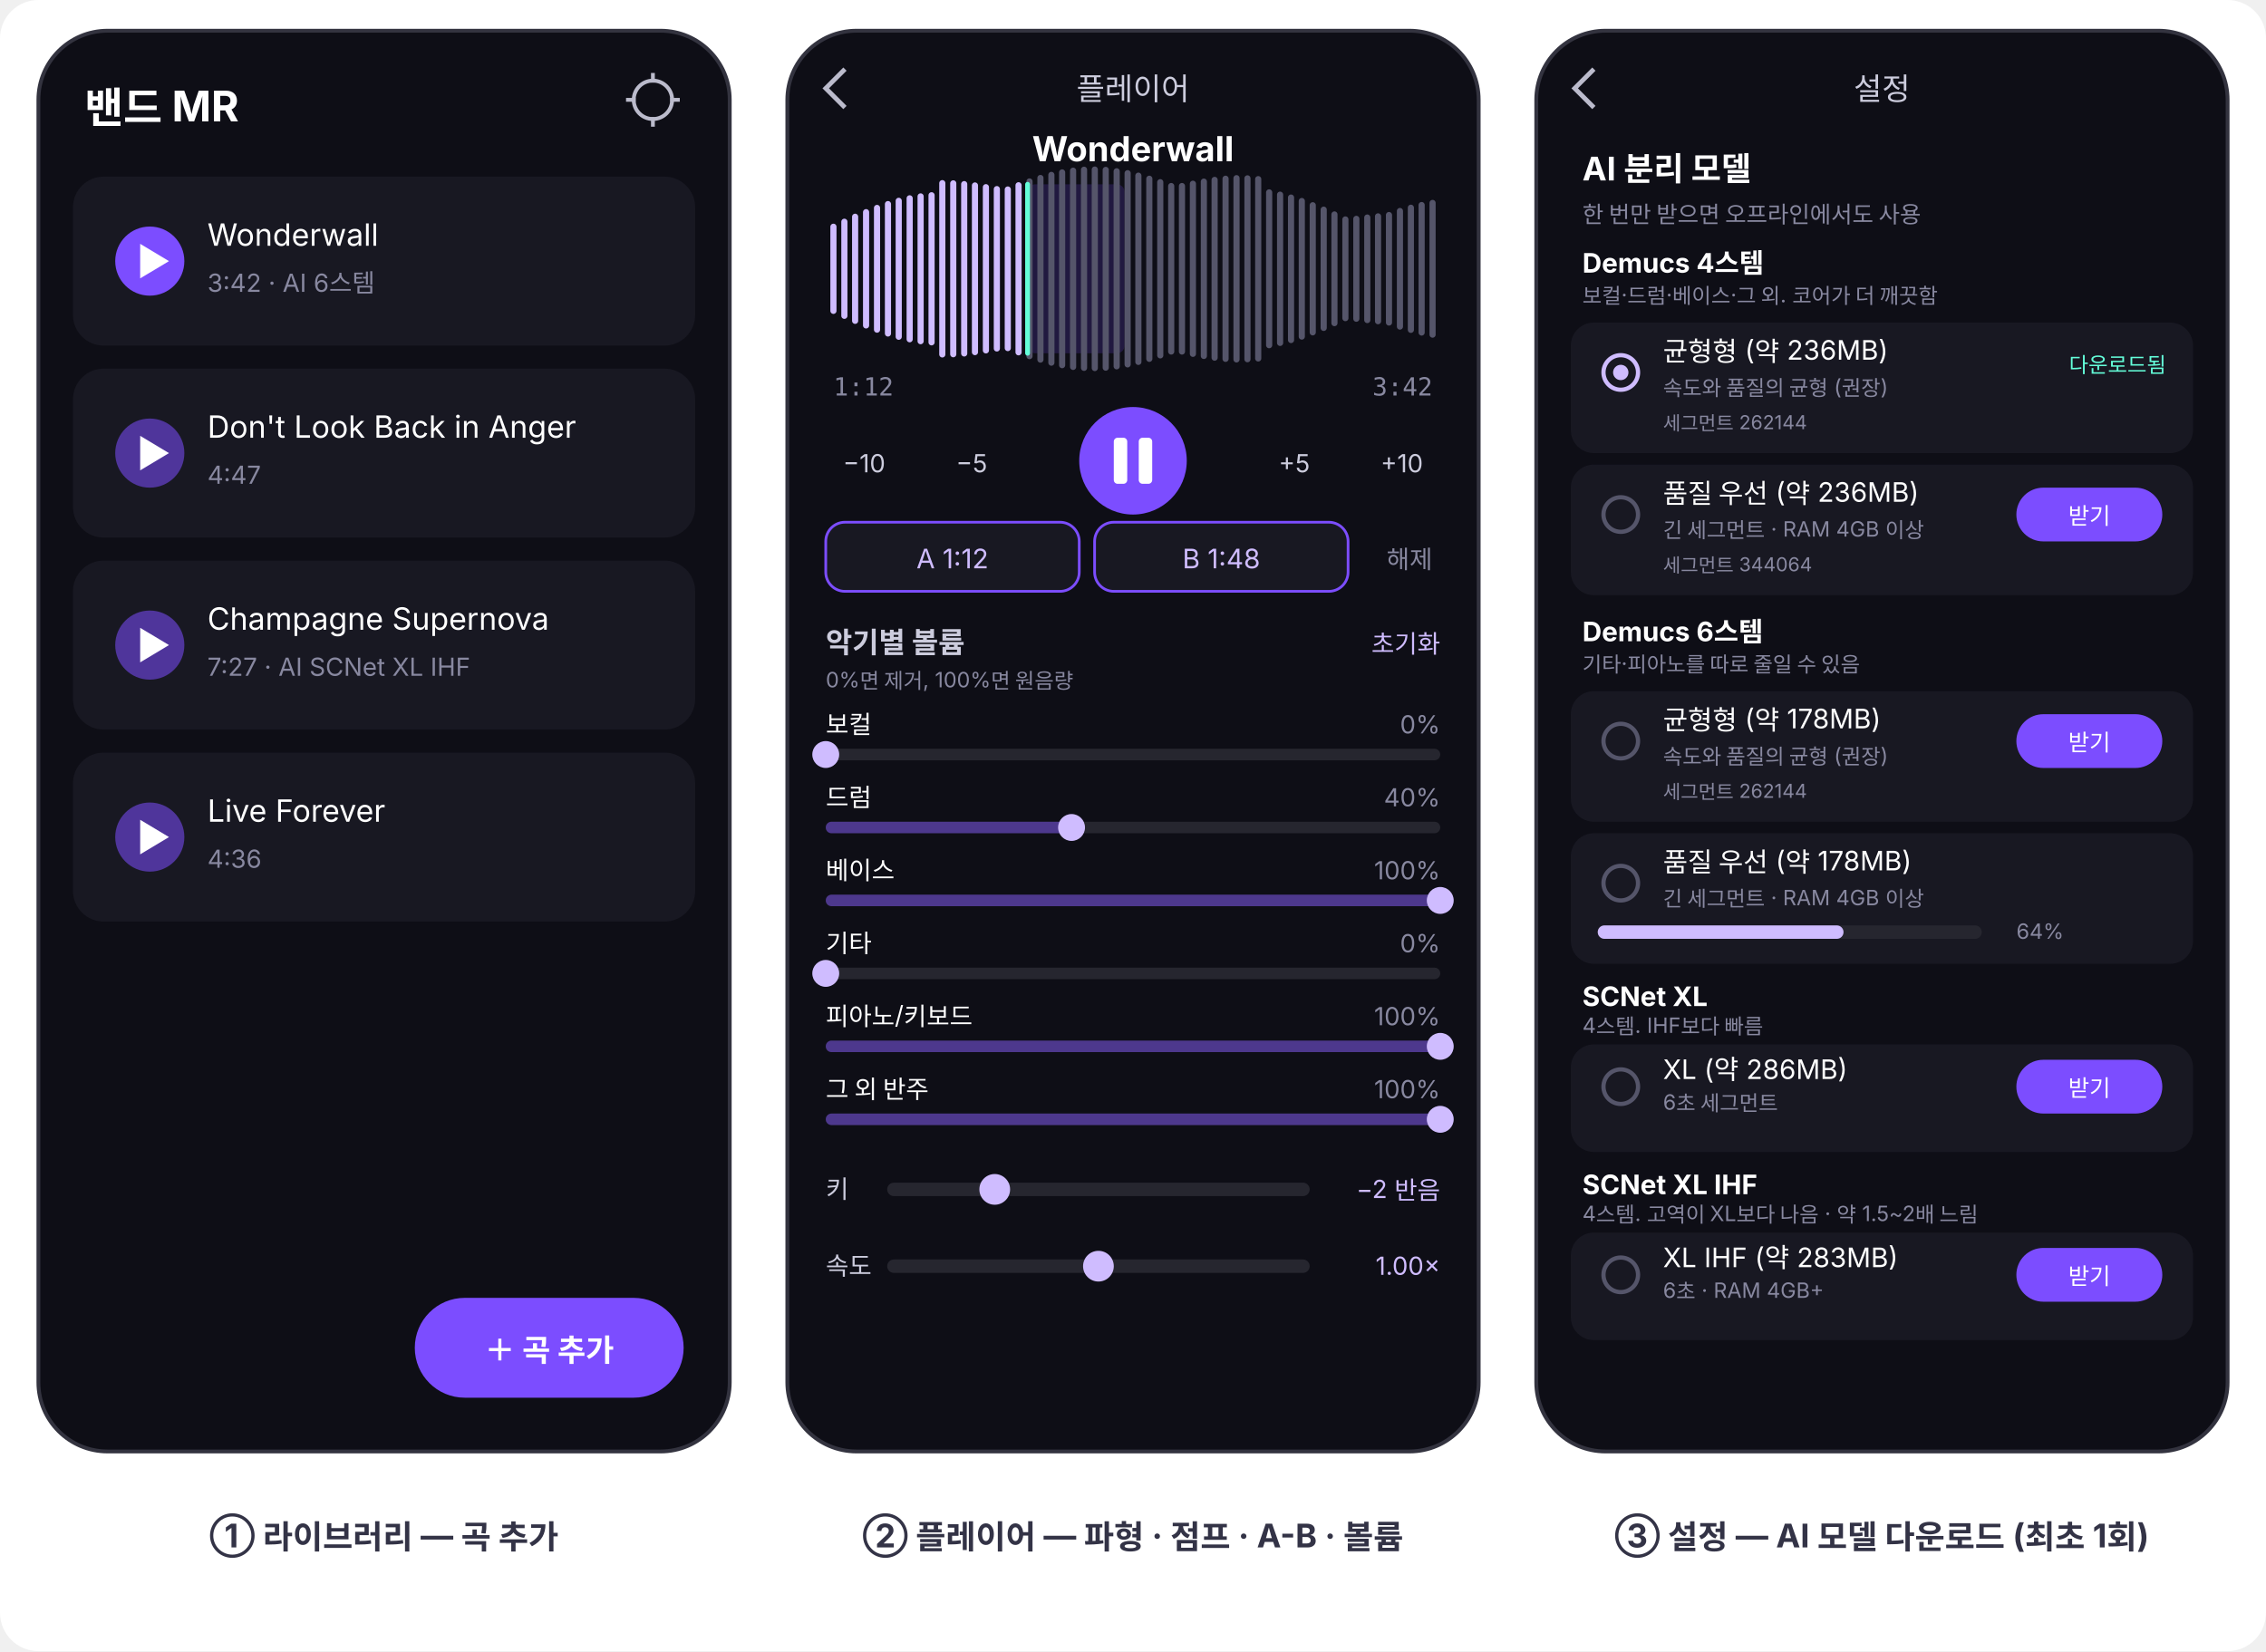
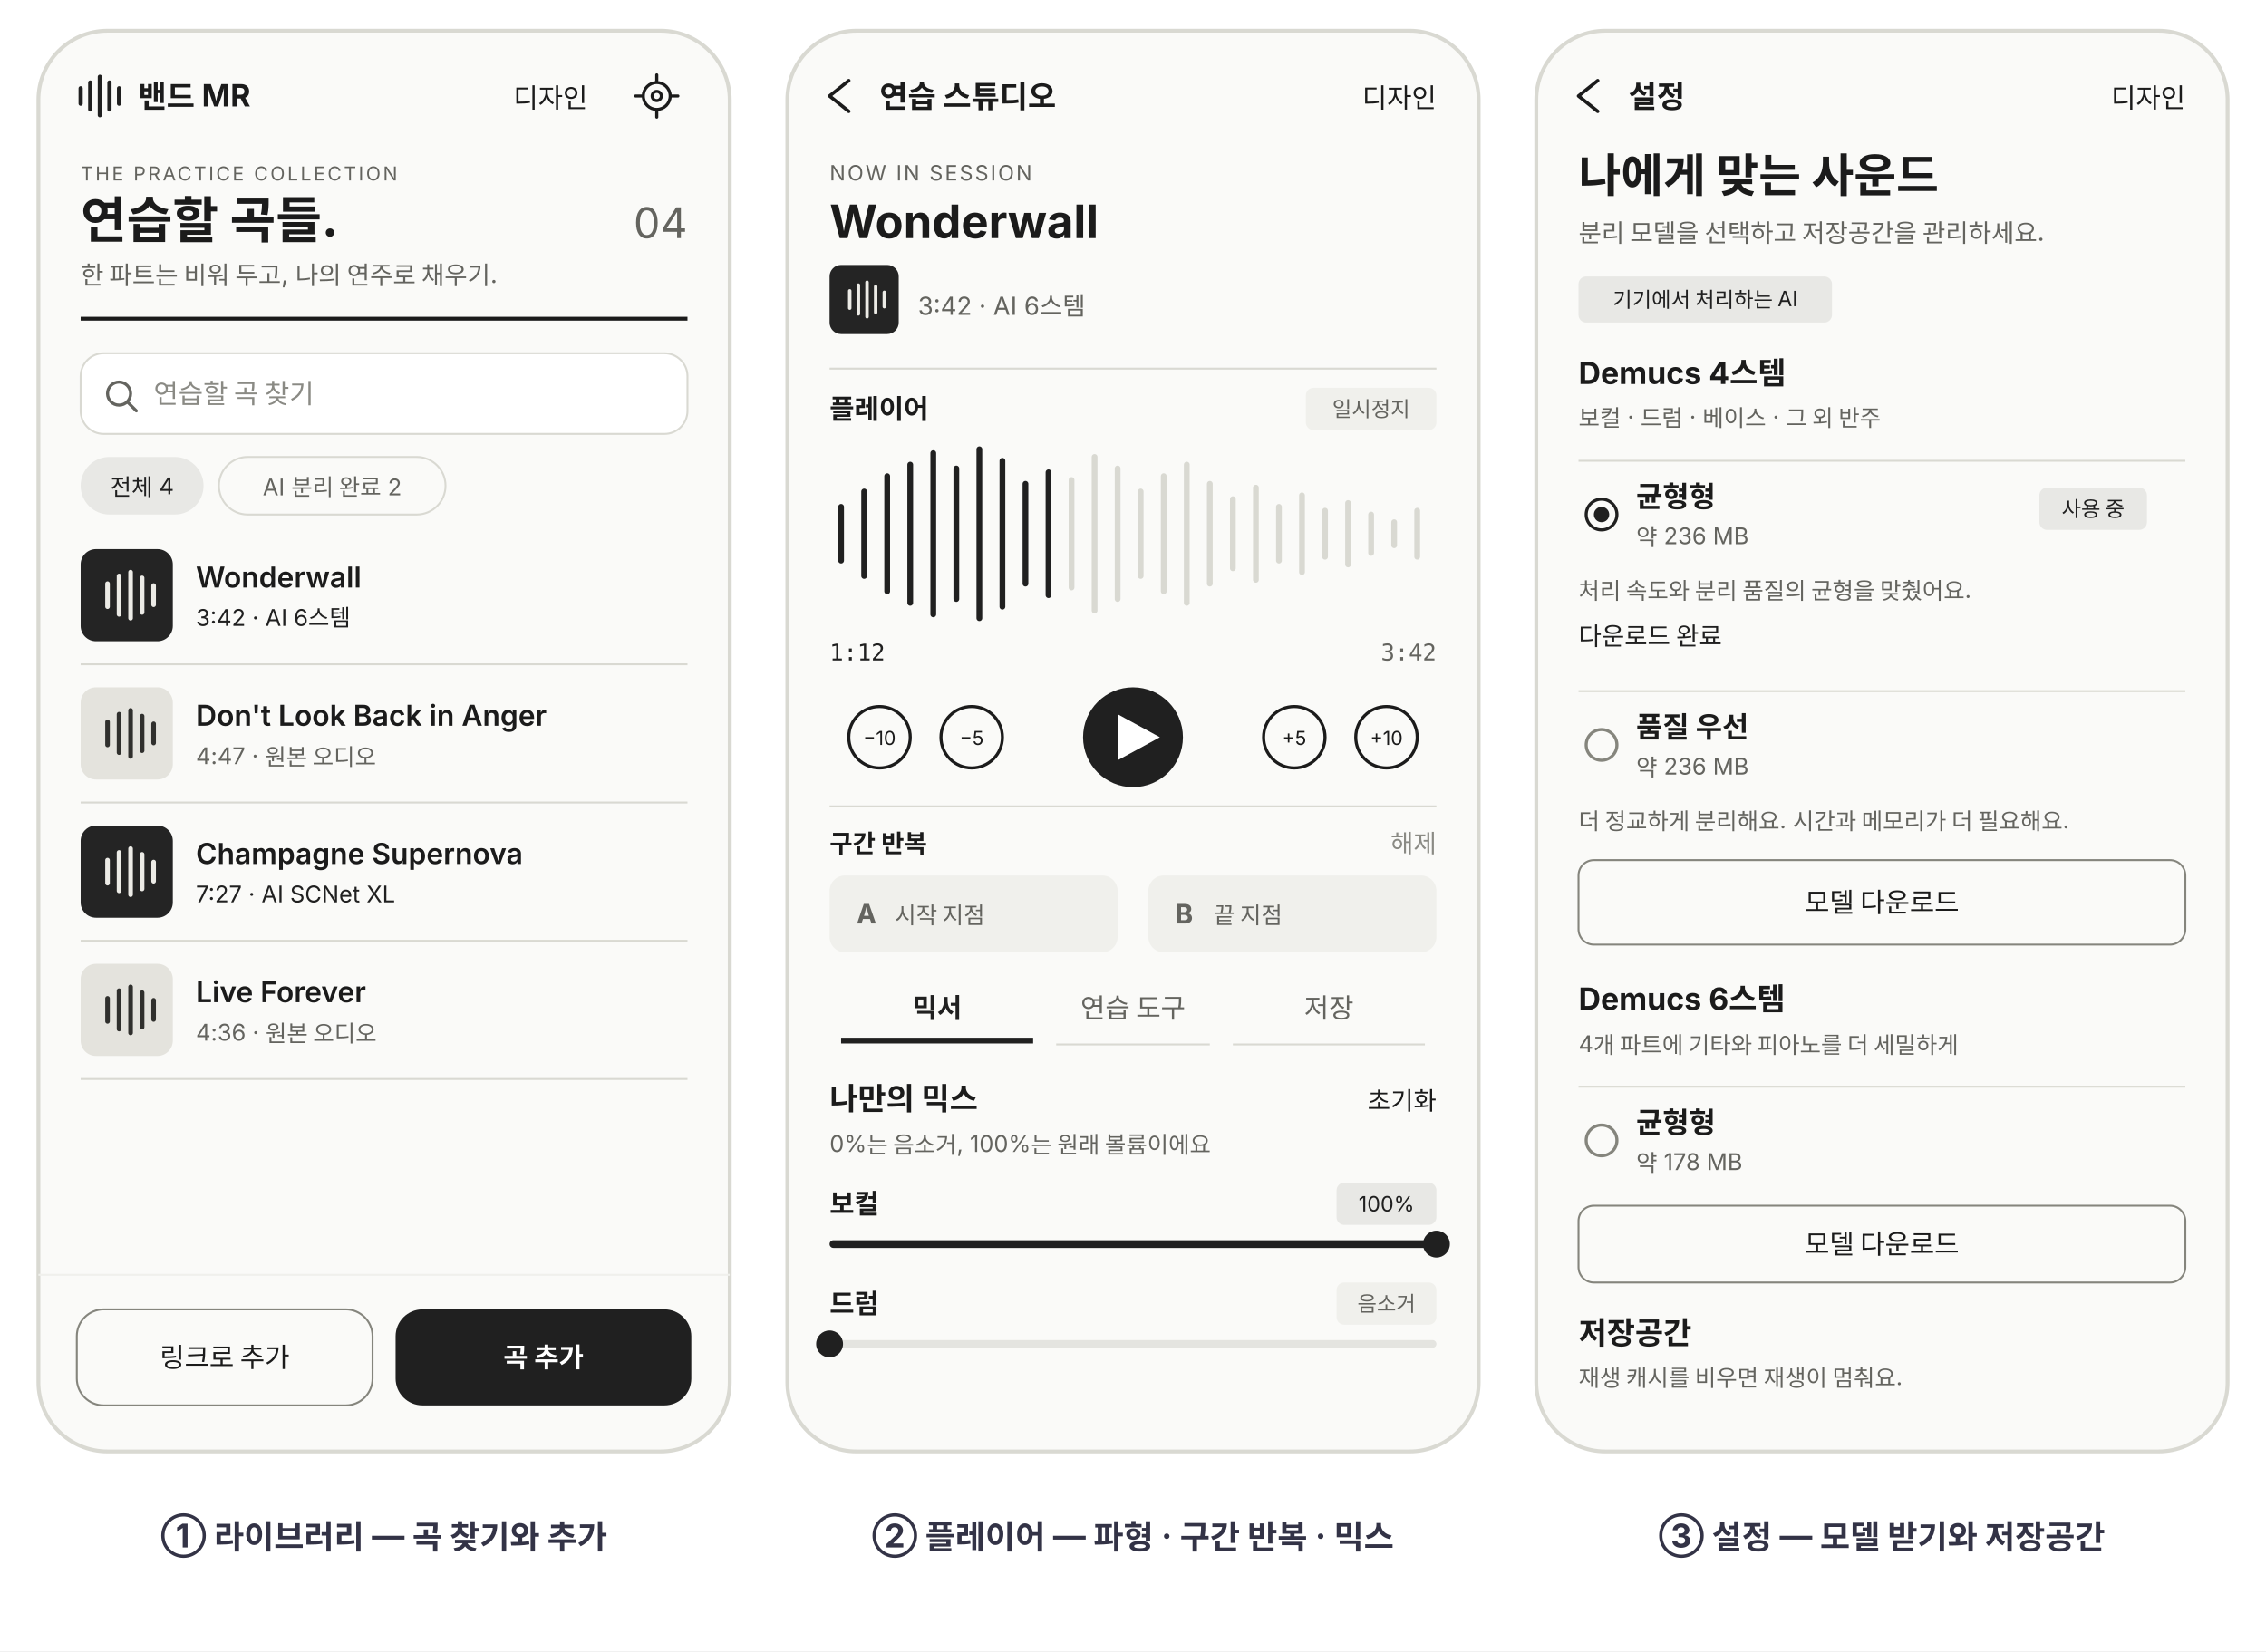
<svg xmlns="http://www.w3.org/2000/svg" width="1180" height="860" viewBox="0 0 1180 860">
-   <rect x="0" y="0" width="1180" height="860" rx="20" fill="#ffffff" />
-   <g transform="translate(20,16)">
-     <rect x="0" y="0" width="360" height="740" rx="36" fill="#0e0e16" stroke="#33333f" stroke-width="2" />
-     <text x="24" y="48" font-family="-apple-system,'Segoe UI',sans-serif" font-size="22" font-weight="bold" fill="#ffffff">밴드 MR</text>
-     <g transform="translate(320,36)">
-       <circle cx="0" cy="0" r="10" fill="none" stroke="#bbbbcc" stroke-width="2" />
-       <line x1="0" y1="-14" x2="0" y2="-9" stroke="#bbbbcc" stroke-width="2" />
-       <line x1="0" y1="14" x2="0" y2="9" stroke="#bbbbcc" stroke-width="2" />
-       <line x1="-14" y1="0" x2="-9" y2="0" stroke="#bbbbcc" stroke-width="2" />
-       <line x1="14" y1="0" x2="9" y2="0" stroke="#bbbbcc" stroke-width="2" />
-     </g>
-     <g font-family="-apple-system,'Segoe UI',sans-serif">
-       <rect x="18" y="76" width="324" height="88" rx="16" fill="#181822" />
-       <circle cx="58" cy="120" r="18" fill="#7C4DFF" />
-       <polygon points="53,111 53,129 68,120" fill="#ffffff" />
-       <text x="88" y="112" font-size="16" fill="#ffffff">Wonderwall</text>
-       <text x="88" y="136" font-size="13" fill="#8888a0">3:42 · AI 6스템</text>
-       <rect x="18" y="176" width="324" height="88" rx="16" fill="#181822" />
-       <circle cx="58" cy="220" r="18" fill="#7C4DFF" opacity="0.55" />
-       <polygon points="53,211 53,229 68,220" fill="#ffffff" />
-       <text x="88" y="212" font-size="16" fill="#ffffff">Don't Look Back in Anger</text>
-       <text x="88" y="236" font-size="13" fill="#8888a0">4:47</text>
-       <rect x="18" y="276" width="324" height="88" rx="16" fill="#181822" />
-       <circle cx="58" cy="320" r="18" fill="#7C4DFF" opacity="0.55" />
-       <polygon points="53,311 53,329 68,320" fill="#ffffff" />
-       <text x="88" y="312" font-size="16" fill="#ffffff">Champagne Supernova</text>
-       <text x="88" y="336" font-size="13" fill="#8888a0">7:27 · AI SCNet XL IHF</text>
-       <rect x="18" y="376" width="324" height="88" rx="16" fill="#181822" />
-       <circle cx="58" cy="420" r="18" fill="#7C4DFF" opacity="0.55" />
-       <polygon points="53,411 53,429 68,420" fill="#ffffff" />
-       <text x="88" y="412" font-size="16" fill="#ffffff">Live Forever</text>
-       <text x="88" y="436" font-size="13" fill="#8888a0">4:36</text>
-     </g>
-     <rect x="196" y="660" width="140" height="52" rx="26" fill="#7C4DFF" />
-     <text x="266" y="693" font-family="-apple-system,'Segoe UI',sans-serif" font-size="16" font-weight="bold" fill="#ffffff" text-anchor="middle">＋ 곡 추가</text>
-     <text x="180" y="790" font-family="-apple-system,'Segoe UI',sans-serif" font-size="17" font-weight="bold" fill="#333346" text-anchor="middle">① 라이브러리 — 곡 추가</text>
+   <rect width="1180" height="860" fill="#ffffff" />
+   <defs>
+     <g id="brand">
+       <line x1="0" y1="8" x2="0" y2="16" stroke="#202020" stroke-width="2.2" stroke-linecap="round" />
+       <line x1="5" y1="5" x2="5" y2="19" stroke="#202020" stroke-width="2.2" stroke-linecap="round" />
+       <line x1="10" y1="2" x2="10" y2="22" stroke="#202020" stroke-width="2.2" stroke-linecap="round" />
+       <line x1="15" y1="5" x2="15" y2="19" stroke="#202020" stroke-width="2.2" stroke-linecap="round" />
+       <line x1="20" y1="8" x2="20" y2="16" stroke="#202020" stroke-width="2.2" stroke-linecap="round" />
+     </g>
+     <g id="gear">
+       <circle cx="0" cy="0" r="7" fill="none" stroke="#1B1B1B" stroke-width="1.6" />
+       <circle cx="0" cy="0" r="2.4" fill="none" stroke="#1B1B1B" stroke-width="1.6" />
+       <line x1="0" y1="-11" x2="0" y2="-8" stroke="#1B1B1B" stroke-width="1.6" stroke-linecap="round" />
+       <line x1="0" y1="8" x2="0" y2="11" stroke="#1B1B1B" stroke-width="1.6" stroke-linecap="round" />
+       <line x1="-11" y1="0" x2="-8" y2="0" stroke="#1B1B1B" stroke-width="1.6" stroke-linecap="round" />
+       <line x1="8" y1="0" x2="11" y2="0" stroke="#1B1B1B" stroke-width="1.6" stroke-linecap="round" />
+     </g>
+     <g id="back">
+       <polyline points="10,0 0,8 10,16" fill="none" stroke="#1B1B1B" stroke-width="1.8" stroke-linejoin="round" stroke-linecap="round" />
+     </g>
+     <g id="art-dark">
+       <rect width="48" height="48" rx="8" fill="#242424" />
+       <line x1="14" y1="30" x2="14" y2="18" stroke="#ECEBE6" stroke-width="2.4" stroke-linecap="round" />
+       <line x1="20" y1="34" x2="20" y2="14" stroke="#ECEBE6" stroke-width="2.4" stroke-linecap="round" />
+       <line x1="26" y1="36" x2="26" y2="12" stroke="#ECEBE6" stroke-width="2.4" stroke-linecap="round" />
+       <line x1="32" y1="33" x2="32" y2="15" stroke="#ECEBE6" stroke-width="2.4" stroke-linecap="round" />
+       <line x1="38" y1="29" x2="38" y2="19" stroke="#ECEBE6" stroke-width="2.4" stroke-linecap="round" />
+     </g>
+     <g id="art-light">
+       <rect width="48" height="48" rx="8" fill="#E4E3DD" />
+       <line x1="14" y1="30" x2="14" y2="18" stroke="#30302D" stroke-width="2.4" stroke-linecap="round" />
+       <line x1="20" y1="34" x2="20" y2="14" stroke="#30302D" stroke-width="2.4" stroke-linecap="round" />
+       <line x1="26" y1="36" x2="26" y2="12" stroke="#30302D" stroke-width="2.4" stroke-linecap="round" />
+       <line x1="32" y1="33" x2="32" y2="15" stroke="#30302D" stroke-width="2.4" stroke-linecap="round" />
+       <line x1="38" y1="29" x2="38" y2="19" stroke="#30302D" stroke-width="2.4" stroke-linecap="round" />
+     </g>
+   </defs>
+   <g transform="translate(20,16)" font-family="-apple-system,'Apple SD Gothic Neo','Noto Sans KR',sans-serif">
+     <rect width="360" height="740" rx="36" fill="#FAFAF8" stroke="#D9D9D2" stroke-width="2" />
+     <use href="#brand" x="22" y="22" />
+     <text x="52" y="40" font-size="16" font-weight="650" fill="#1B1B1B">밴드 MR</text>
+     <text x="286" y="40" font-size="14" fill="#1B1B1B" text-anchor="end">디자인</text>
+     <use href="#gear" x="322" y="34" />
+     <text x="22" y="78" font-size="10" letter-spacing="1.2" fill="#64645F">THE PRACTICE COLLECTION</text>
+     <text x="22" y="108" font-size="26" font-weight="650" fill="#1B1B1B">연습할 곡들.</text>
+     <text x="338" y="108" font-size="22" fill="#64645F" text-anchor="end">04</text>
+     <text x="22" y="132" font-size="13" fill="#64645F">한 파트는 비워 두고, 나의 연주로 채우기.</text>
+     <line x1="22" y1="150" x2="338" y2="150" stroke="#1B1B1B" stroke-width="2" />
+     <rect x="22" y="168" width="316" height="42" rx="12" fill="#FFFFFF" stroke="#D9D9D2" />
+     <circle cx="42" cy="189" r="6" fill="none" stroke="#64645F" stroke-width="1.6" />
+     <line x1="46.5" y1="193.5" x2="51" y2="198" stroke="#64645F" stroke-width="1.6" stroke-linecap="round" />
+     <text x="60" y="194" font-size="14" fill="#8A8A84">연습할 곡 찾기</text>
+     <rect x="22" y="222" width="64" height="30" rx="15" fill="#E8E8E5" />
+     <text x="54" y="242" font-size="12" fill="#202020" text-anchor="middle">전체 4</text>
+     <rect x="94" y="222" width="118" height="30" rx="15" fill="#FAFAF8" stroke="#D9D9D2" />
+     <text x="153" y="242" font-size="12" fill="#64645F" text-anchor="middle">AI 분리 완료 2</text>
+     <use href="#art-dark" x="22" y="270" />
+     <text x="82" y="290" font-size="15" font-weight="600" fill="#1B1B1B">Wonderwall</text>
+     <text x="82" y="310" font-size="12" fill="#202020">3:42 · AI 6스템</text>
+     <line x1="22" y1="330" x2="338" y2="330" stroke="#D9D9D2" />
+     <use href="#art-light" x="22" y="342" />
+     <text x="82" y="362" font-size="15" font-weight="600" fill="#1B1B1B">Don't Look Back in Anger</text>
+     <text x="82" y="382" font-size="12" fill="#64645F">4:47 · 원본 오디오</text>
+     <line x1="22" y1="402" x2="338" y2="402" stroke="#D9D9D2" />
+     <use href="#art-dark" x="22" y="414" />
+     <text x="82" y="434" font-size="15" font-weight="600" fill="#1B1B1B">Champagne Supernova</text>
+     <text x="82" y="454" font-size="12" fill="#202020">7:27 · AI SCNet XL</text>
+     <line x1="22" y1="474" x2="338" y2="474" stroke="#D9D9D2" />
+     <use href="#art-light" x="22" y="486" />
+     <text x="82" y="506" font-size="15" font-weight="600" fill="#1B1B1B">Live Forever</text>
+     <text x="82" y="526" font-size="12" fill="#64645F">4:36 · 원본 오디오</text>
+     <line x1="22" y1="546" x2="338" y2="546" stroke="#D9D9D2" />
+     <line x1="0" y1="648" x2="360" y2="648" stroke="#F0F0EC" />
+     <rect x="20" y="666" width="154" height="50" rx="14" fill="#FAFAF8" stroke="#85857D" />
+     <text x="97" y="696" font-size="14" fill="#1B1B1B" text-anchor="middle">링크로 추가</text>
+     <rect x="186" y="666" width="154" height="50" rx="14" fill="#202020" />
+     <text x="263" y="696" font-size="14" font-weight="650" fill="#FFFFFF" text-anchor="middle">곡 추가</text>
+     <text x="180" y="790" font-size="17" font-weight="650" fill="#333346" text-anchor="middle">① 라이브러리 — 곡 찾기와 추가</text>
  </g>
-   <g transform="translate(410,16)">
-     <rect x="0" y="0" width="360" height="740" rx="36" fill="#0e0e16" stroke="#33333f" stroke-width="2" />
-     <polyline points="30,40 20,30 30,20" fill="none" stroke="#bbbbcc" stroke-width="2.4" />
-     <text x="180" y="36" font-family="-apple-system,'Segoe UI',sans-serif" font-size="16" fill="#ccccdd" text-anchor="middle">플레이어</text>
-     <text x="180" y="68" font-family="-apple-system,'Segoe UI',sans-serif" font-size="18" font-weight="bold" fill="#ffffff" text-anchor="middle">Wonderwall</text>
-     <g stroke-linecap="round">
-       <rect x="125.1" y="80" width="50.5" height="88" rx="4" fill="#7C4DFF" opacity="0.18" />
-       <line x1="24.0" y1="102.1" x2="24.0" y2="145.9" stroke="#CFBCFF" stroke-width="3.2" />
-       <line x1="29.7" y1="99.5" x2="29.7" y2="148.5" stroke="#CFBCFF" stroke-width="3.2" />
-       <line x1="35.3" y1="96.9" x2="35.3" y2="151.1" stroke="#CFBCFF" stroke-width="3.2" />
-       <line x1="41.0" y1="94.5" x2="41.0" y2="153.5" stroke="#CFBCFF" stroke-width="3.2" />
-       <line x1="46.7" y1="92.3" x2="46.7" y2="155.7" stroke="#CFBCFF" stroke-width="3.2" />
-       <line x1="52.4" y1="90.3" x2="52.4" y2="157.7" stroke="#CFBCFF" stroke-width="3.2" />
-       <line x1="58.0" y1="88.6" x2="58.0" y2="159.4" stroke="#CFBCFF" stroke-width="3.2" />
-       <line x1="63.7" y1="87.3" x2="63.7" y2="160.7" stroke="#CFBCFF" stroke-width="3.2" />
-       <line x1="69.4" y1="86.3" x2="69.4" y2="161.7" stroke="#CFBCFF" stroke-width="3.2" />
-       <line x1="75.1" y1="85.7" x2="75.1" y2="162.3" stroke="#CFBCFF" stroke-width="3.2" />
-       <line x1="80.7" y1="79.4" x2="80.7" y2="168.6" stroke="#CFBCFF" stroke-width="3.2" />
-       <line x1="86.4" y1="79.5" x2="86.4" y2="168.5" stroke="#CFBCFF" stroke-width="3.2" />
-       <line x1="92.1" y1="79.9" x2="92.1" y2="168.1" stroke="#CFBCFF" stroke-width="3.2" />
-       <line x1="97.7" y1="80.6" x2="97.7" y2="167.4" stroke="#CFBCFF" stroke-width="3.2" />
-       <line x1="103.4" y1="81.5" x2="103.4" y2="166.5" stroke="#CFBCFF" stroke-width="3.2" />
-       <line x1="109.1" y1="82.5" x2="109.1" y2="165.5" stroke="#CFBCFF" stroke-width="3.2" />
-       <line x1="114.8" y1="82.7" x2="114.8" y2="165.3" stroke="#CFBCFF" stroke-width="3.2" />
-       <line x1="120.4" y1="80.5" x2="120.4" y2="167.5" stroke="#CFBCFF" stroke-width="3.2" />
-       <line x1="126.1" y1="78.5" x2="126.1" y2="169.5" stroke="#55556a" stroke-width="3.2" />
-       <line x1="131.8" y1="76.7" x2="131.8" y2="171.3" stroke="#55556a" stroke-width="3.2" />
-       <line x1="137.5" y1="75.1" x2="137.5" y2="172.9" stroke="#55556a" stroke-width="3.2" />
-       <line x1="143.1" y1="73.8" x2="143.1" y2="174.2" stroke="#55556a" stroke-width="3.2" />
-       <line x1="148.8" y1="72.9" x2="148.8" y2="175.1" stroke="#55556a" stroke-width="3.2" />
-       <line x1="154.5" y1="72.4" x2="154.5" y2="175.6" stroke="#55556a" stroke-width="3.2" />
-       <line x1="160.1" y1="72.3" x2="160.1" y2="175.7" stroke="#55556a" stroke-width="3.2" />
-       <line x1="165.8" y1="72.5" x2="165.8" y2="175.5" stroke="#55556a" stroke-width="3.2" />
-       <line x1="171.5" y1="73.2" x2="171.5" y2="174.8" stroke="#55556a" stroke-width="3.2" />
-       <line x1="177.2" y1="74.2" x2="177.2" y2="173.8" stroke="#55556a" stroke-width="3.2" />
-       <line x1="182.8" y1="75.5" x2="182.8" y2="172.5" stroke="#55556a" stroke-width="3.2" />
-       <line x1="188.5" y1="77.1" x2="188.5" y2="170.9" stroke="#55556a" stroke-width="3.2" />
-       <line x1="194.2" y1="78.9" x2="194.2" y2="169.1" stroke="#55556a" stroke-width="3.2" />
-       <line x1="199.9" y1="80.9" x2="199.9" y2="167.1" stroke="#55556a" stroke-width="3.2" />
-       <line x1="205.5" y1="80.9" x2="205.5" y2="167.1" stroke="#55556a" stroke-width="3.2" />
-       <line x1="211.2" y1="79.7" x2="211.2" y2="168.3" stroke="#55556a" stroke-width="3.2" />
-       <line x1="216.9" y1="78.6" x2="216.9" y2="169.4" stroke="#55556a" stroke-width="3.2" />
-       <line x1="222.5" y1="77.7" x2="222.5" y2="170.3" stroke="#55556a" stroke-width="3.2" />
-       <line x1="228.2" y1="77.1" x2="228.2" y2="170.9" stroke="#55556a" stroke-width="3.2" />
-       <line x1="233.9" y1="76.8" x2="233.9" y2="171.2" stroke="#55556a" stroke-width="3.2" />
-       <line x1="239.6" y1="76.9" x2="239.6" y2="171.1" stroke="#55556a" stroke-width="3.2" />
-       <line x1="245.2" y1="77.3" x2="245.2" y2="170.7" stroke="#55556a" stroke-width="3.2" />
-       <line x1="250.9" y1="84.2" x2="250.9" y2="163.8" stroke="#55556a" stroke-width="3.2" />
-       <line x1="256.6" y1="85.4" x2="256.6" y2="162.6" stroke="#55556a" stroke-width="3.2" />
-       <line x1="262.3" y1="86.9" x2="262.3" y2="161.1" stroke="#55556a" stroke-width="3.2" />
-       <line x1="267.9" y1="88.7" x2="267.9" y2="159.3" stroke="#55556a" stroke-width="3.2" />
-       <line x1="273.6" y1="90.9" x2="273.6" y2="157.1" stroke="#55556a" stroke-width="3.2" />
-       <line x1="279.3" y1="93.2" x2="279.3" y2="154.8" stroke="#55556a" stroke-width="3.2" />
-       <line x1="284.9" y1="95.7" x2="284.9" y2="152.3" stroke="#55556a" stroke-width="3.2" />
-       <line x1="290.6" y1="98.3" x2="290.6" y2="149.7" stroke="#55556a" stroke-width="3.2" />
-       <line x1="296.3" y1="98.0" x2="296.3" y2="150.0" stroke="#55556a" stroke-width="3.2" />
-       <line x1="302.0" y1="97.3" x2="302.0" y2="150.7" stroke="#55556a" stroke-width="3.2" />
-       <line x1="307.6" y1="96.7" x2="307.6" y2="151.3" stroke="#55556a" stroke-width="3.2" />
-       <line x1="313.3" y1="96.0" x2="313.3" y2="152.0" stroke="#55556a" stroke-width="3.2" />
-       <line x1="319.0" y1="93.9" x2="319.0" y2="154.1" stroke="#55556a" stroke-width="3.2" />
-       <line x1="324.7" y1="92.2" x2="324.7" y2="155.8" stroke="#55556a" stroke-width="3.2" />
-       <line x1="330.3" y1="90.8" x2="330.3" y2="157.2" stroke="#55556a" stroke-width="3.2" />
-       <line x1="336.0" y1="89.7" x2="336.0" y2="158.3" stroke="#55556a" stroke-width="3.2" />
-       <line x1="125.1" y1="80" x2="125.1" y2="168" stroke="#64FFDA" stroke-width="2.5" />
-     </g>
-     <text x="24" y="190" font-family="ui-monospace,Menlo,monospace" font-size="13" fill="#8888a0">1:12</text>
-     <text x="336" y="190" font-family="ui-monospace,Menlo,monospace" font-size="13" fill="#8888a0" text-anchor="end">3:42</text>
-     <g font-family="-apple-system,'Segoe UI',sans-serif" font-size="13" fill="#ccccdd">
-       <text x="40" y="230" text-anchor="middle">−10</text>
-       <text x="96" y="230" text-anchor="middle">−5</text>
-       <circle cx="180" cy="224" r="28" fill="#7C4DFF" />
-       <rect x="170" y="212" width="7" height="24" rx="2" fill="#ffffff" />
-       <rect x="183" y="212" width="7" height="24" rx="2" fill="#ffffff" />
-       <text x="264" y="230" text-anchor="middle">+5</text>
-       <text x="320" y="230" text-anchor="middle">+10</text>
-     </g>
-     <rect x="20" y="256" width="132" height="36" rx="10" fill="#181822" stroke="#7C4DFF" stroke-width="1.4" />
-     <text x="86" y="280" font-family="-apple-system,'Segoe UI',sans-serif" font-size="14" fill="#CFBCFF" text-anchor="middle">A 1:12</text>
-     <rect x="160" y="256" width="132" height="36" rx="10" fill="#181822" stroke="#7C4DFF" stroke-width="1.4" />
-     <text x="226" y="280" font-family="-apple-system,'Segoe UI',sans-serif" font-size="14" fill="#CFBCFF" text-anchor="middle">B 1:48</text>
-     <text x="324" y="280" font-family="-apple-system,'Segoe UI',sans-serif" font-size="13" fill="#8888a0" text-anchor="middle">해제</text>
-     <text x="20" y="324" font-family="-apple-system,'Segoe UI',sans-serif" font-size="15" font-weight="bold" fill="#ccccdd">악기별 볼륨</text>
-     <text x="340" y="324" font-family="-apple-system,'Segoe UI',sans-serif" font-size="13" fill="#CFBCFF" text-anchor="end">초기화</text>
-     <text x="20" y="342" font-family="-apple-system,'Segoe UI',sans-serif" font-size="11" fill="#8888a0">0%면 제거, 100%면 원음량</text>
-     <g font-family="-apple-system,'Segoe UI',sans-serif" font-size="13" fill="#ffffff">
-       <text x="20" y="366">보컬</text>
-       <text x="340" y="366" fill="#8888a0" text-anchor="end">0%</text>
-       <rect x="20" y="374" width="320" height="6" rx="3" fill="#26262f" />
-       <circle cx="20" cy="377" r="7" fill="#CFBCFF" />
-       <text x="20" y="404">드럼</text>
-       <text x="340" y="404" fill="#8888a0" text-anchor="end">40%</text>
-       <rect x="20" y="412" width="320" height="6" rx="3" fill="#26262f" />
-       <rect x="20" y="412" width="128" height="6" rx="3" fill="#7C4DFF" opacity="0.45" />
-       <circle cx="148" cy="415" r="7" fill="#CFBCFF" />
-       <text x="20" y="442">베이스</text>
-       <text x="340" y="442" fill="#8888a0" text-anchor="end">100%</text>
-       <rect x="20" y="450" width="320" height="6" rx="3" fill="#26262f" />
-       <rect x="20" y="450" width="320" height="6" rx="3" fill="#7C4DFF" opacity="0.45" />
-       <circle cx="340" cy="453" r="7" fill="#CFBCFF" />
-       <text x="20" y="480">기타</text>
-       <text x="340" y="480" fill="#8888a0" text-anchor="end">0%</text>
-       <rect x="20" y="488" width="320" height="6" rx="3" fill="#26262f" />
-       <circle cx="20" cy="491" r="7" fill="#CFBCFF" />
-       <text x="20" y="518">피아노/키보드</text>
-       <text x="340" y="518" fill="#8888a0" text-anchor="end">100%</text>
-       <rect x="20" y="526" width="320" height="6" rx="3" fill="#26262f" />
-       <rect x="20" y="526" width="320" height="6" rx="3" fill="#7C4DFF" opacity="0.45" />
-       <circle cx="340" cy="529" r="7" fill="#CFBCFF" />
-       <text x="20" y="556">그 외 반주</text>
-       <text x="340" y="556" fill="#8888a0" text-anchor="end">100%</text>
-       <rect x="20" y="564" width="320" height="6" rx="3" fill="#26262f" />
-       <rect x="20" y="564" width="320" height="6" rx="3" fill="#7C4DFF" opacity="0.45" />
-       <circle cx="340" cy="567" r="7" fill="#CFBCFF" />
-     </g>
-     <g font-family="-apple-system,'Segoe UI',sans-serif" font-size="13">
-       <text x="20" y="608" fill="#ccccdd">키</text>
-       <rect x="52" y="600" width="220" height="7" rx="3.5" fill="#26262f" />
-       <circle cx="108" cy="603.5" r="8" fill="#CFBCFF" />
-       <text x="340" y="608" fill="#CFBCFF" text-anchor="end">−2 반음</text>
-       <text x="20" y="648" fill="#ccccdd">속도</text>
-       <rect x="52" y="640" width="220" height="7" rx="3.5" fill="#26262f" />
-       <circle cx="162" cy="643.5" r="8" fill="#CFBCFF" />
-       <text x="340" y="648" fill="#CFBCFF" text-anchor="end">1.00×</text>
-     </g>
-     <text x="180" y="790" font-family="-apple-system,'Segoe UI',sans-serif" font-size="17" font-weight="bold" fill="#333346" text-anchor="middle">② 플레이어 — 파형 · 점프 · A-B · 볼륨</text>
+   <g transform="translate(410,16)" font-family="-apple-system,'Apple SD Gothic Neo','Noto Sans KR',sans-serif">
+     <rect width="360" height="740" rx="36" fill="#FAFAF8" stroke="#D9D9D2" stroke-width="2" />
+     <use href="#back" x="22" y="26" />
+     <text x="48" y="40" font-size="16" font-weight="650" fill="#1B1B1B">연습 스튜디오</text>
+     <text x="338" y="40" font-size="14" fill="#1B1B1B" text-anchor="end">디자인</text>
+     <text x="22" y="78" font-size="11" letter-spacing="1" fill="#64645F">NOW IN SESSION</text>
+     <text x="22" y="108" font-size="24" font-weight="650" fill="#1B1B1B">Wonderwall</text>
+     <use href="#art-dark" transform="translate(22,122) scale(0.75)" />
+     <text x="68" y="148" font-size="13" fill="#64645F">3:42 · AI 6스템</text>
+     <line x1="22" y1="176" x2="338" y2="176" stroke="#D9D9D2" />
+     <text x="22" y="202" font-size="14" font-weight="650" fill="#1B1B1B">플레이어</text>
+     <rect x="270" y="186" width="68" height="22" rx="4" fill="#F0F0EC" />
+     <text x="304" y="201" font-size="11" fill="#64645F" text-anchor="middle">일시정지</text>
+     <g stroke="#202020" stroke-width="3" stroke-linecap="round">
+       <line x1="28" y1="248" x2="28" y2="276" />
+       <line x1="40" y1="240" x2="40" y2="284" />
+       <line x1="52" y1="232" x2="52" y2="292" />
+       <line x1="64" y1="226" x2="64" y2="298" />
+       <line x1="76" y1="220" x2="76" y2="304" />
+       <line x1="88" y1="228" x2="88" y2="296" />
+       <line x1="100" y1="218" x2="100" y2="306" />
+       <line x1="112" y1="224" x2="112" y2="300" />
+       <line x1="124" y1="236" x2="124" y2="288" />
+       <line x1="136" y1="230" x2="136" y2="294" />
+     </g>
+     <g stroke="#D9D9D2" stroke-width="3" stroke-linecap="round">
+       <line x1="148" y1="234" x2="148" y2="290" />
+       <line x1="160" y1="222" x2="160" y2="302" />
+       <line x1="172" y1="228" x2="172" y2="296" />
+       <line x1="184" y1="240" x2="184" y2="284" />
+       <line x1="196" y1="232" x2="196" y2="292" />
+       <line x1="208" y1="226" x2="208" y2="298" />
+       <line x1="220" y1="236" x2="220" y2="288" />
+       <line x1="232" y1="244" x2="232" y2="280" />
+       <line x1="244" y1="238" x2="244" y2="286" />
+       <line x1="256" y1="248" x2="256" y2="276" />
+       <line x1="268" y1="242" x2="268" y2="282" />
+       <line x1="280" y1="250" x2="280" y2="274" />
+       <line x1="292" y1="246" x2="292" y2="278" />
+       <line x1="304" y1="252" x2="304" y2="272" />
+       <line x1="316" y1="256" x2="316" y2="268" />
+       <line x1="328" y1="250" x2="328" y2="274" />
+     </g>
+     <text x="22" y="328" font-size="12" font-family="ui-monospace,monospace" fill="#202020">1:12</text>
+     <text x="338" y="328" font-size="12" font-family="ui-monospace,monospace" fill="#64645F" text-anchor="end">3:42</text>
+     <g fill="none" stroke="#1B1B1B" stroke-width="1.6">
+       <circle cx="48" cy="368" r="16" />
+       <circle cx="96" cy="368" r="16" />
+       <circle cx="264" cy="368" r="16" />
+       <circle cx="312" cy="368" r="16" />
+     </g>
+     <text x="48" y="372" font-size="10" fill="#1B1B1B" text-anchor="middle">−10</text>
+     <text x="96" y="372" font-size="10" fill="#1B1B1B" text-anchor="middle">−5</text>
+     <circle cx="180" cy="368" r="26" fill="#202020" />
+     <polygon points="172,356 172,380 194,368" fill="#FFFFFF" />
+     <text x="264" y="372" font-size="10" fill="#1B1B1B" text-anchor="middle">+5</text>
+     <text x="312" y="372" font-size="10" fill="#1B1B1B" text-anchor="middle">+10</text>
+     <line x1="22" y1="404" x2="338" y2="404" stroke="#D9D9D2" />
+     <text x="22" y="428" font-size="13" font-weight="650" fill="#1B1B1B">구간 반복</text>
+     <text x="338" y="428" font-size="13" fill="#8A8A84" text-anchor="end">해제</text>
+     <rect x="22" y="440" width="150" height="40" rx="8" fill="#F0F0EC" />
+     <text x="36" y="465" font-size="14" font-weight="650" fill="#64645F">A</text>
+     <text x="56" y="465" font-size="12" fill="#64645F">시작 지점</text>
+     <rect x="188" y="440" width="150" height="40" rx="8" fill="#F0F0EC" />
+     <text x="202" y="465" font-size="14" font-weight="650" fill="#64645F">B</text>
+     <text x="222" y="465" font-size="12" fill="#64645F">끝 지점</text>
+     <text x="78" y="514" font-size="14" font-weight="650" fill="#202020" text-anchor="middle">믹서</text>
+     <line x1="28" y1="526" x2="128" y2="526" stroke="#202020" stroke-width="3" />
+     <text x="180" y="514" font-size="14" fill="#64645F" text-anchor="middle">연습 도구</text>
+     <line x1="140" y1="528" x2="220" y2="528" stroke="#D9D9D2" />
+     <text x="282" y="514" font-size="14" fill="#64645F" text-anchor="middle">저장</text>
+     <line x1="232" y1="528" x2="332" y2="528" stroke="#D9D9D2" />
+     <text x="22" y="562" font-size="16" font-weight="650" fill="#1B1B1B">나만의 믹스</text>
+     <text x="338" y="562" font-size="13" fill="#1B1B1B" text-anchor="end">초기화</text>
+     <text x="22" y="584" font-size="12" fill="#64645F">0%는 음소거, 100%는 원래 볼륨이에요</text>
+     <text x="22" y="616" font-size="14" font-weight="600" fill="#1B1B1B">보컬</text>
+     <rect x="286" y="600" width="52" height="22" rx="4" fill="#E8E8E5" />
+     <text x="312" y="615" font-size="11" fill="#202020" text-anchor="middle">100%</text>
+     <rect x="22" y="630" width="316" height="4" rx="2" fill="#E4E4E0" />
+     <rect x="22" y="630" width="316" height="4" rx="2" fill="#202020" />
+     <circle cx="338" cy="632" r="7" fill="#202020" />
+     <text x="22" y="668" font-size="14" font-weight="600" fill="#1B1B1B">드럼</text>
+     <rect x="286" y="652" width="52" height="22" rx="4" fill="#F0F0EC" />
+     <text x="312" y="667" font-size="11" fill="#64645F" text-anchor="middle">음소거</text>
+     <rect x="22" y="682" width="316" height="4" rx="2" fill="#E4E4E0" />
+     <circle cx="22" cy="684" r="7" fill="#202020" />
+     <text x="180" y="790" font-size="17" font-weight="650" fill="#333346" text-anchor="middle">② 플레이어 — 파형 · 구간 반복 · 믹스</text>
  </g>
-   <g transform="translate(800,16)">
-     <rect x="0" y="0" width="360" height="740" rx="36" fill="#0e0e16" stroke="#33333f" stroke-width="2" />
-     <polyline points="30,40 20,30 30,20" fill="none" stroke="#bbbbcc" stroke-width="2.4" />
-     <text x="180" y="36" font-family="-apple-system,'Segoe UI',sans-serif" font-size="16" fill="#ccccdd" text-anchor="middle">설정</text>
-     <text x="24" y="78" font-family="-apple-system,'Segoe UI',sans-serif" font-size="17" font-weight="bold" fill="#ffffff">AI 분리 모델</text>
-     <text x="24" y="100" font-family="-apple-system,'Segoe UI',sans-serif" font-size="12" fill="#8888a0">한 번만 받으면 오프라인에서도 사용</text>
-     <g font-family="-apple-system,'Segoe UI',sans-serif">
-       <text x="24" y="126" font-size="14" font-weight="bold" fill="#ffffff">Demucs 4스템</text>
-       <text x="24" y="142" font-size="11" fill="#8888a0">보컬·드럼·베이스·그 외. 코어가 더 깨끗함</text>
-       <rect x="18" y="152" width="324" height="68" rx="12" fill="#181822" />
-       <circle cx="44" cy="178" r="9" fill="none" stroke="#CFBCFF" stroke-width="2.2" />
-       <circle cx="44" cy="178" r="4" fill="#CFBCFF" />
-       <text x="66" y="172" font-size="14" fill="#ffffff">균형형 (약 236MB)</text>
-       <text x="66" y="190" font-size="11" fill="#8888a0">속도와 품질의 균형 (권장)</text>
-       <text x="328" y="178" font-size="11" fill="#64FFDA" text-anchor="end">다운로드됨</text>
-       <text x="66" y="208" font-size="10" fill="#8888a0">세그먼트 262144</text>
-       <rect x="18" y="226" width="324" height="68" rx="12" fill="#181822" />
-       <circle cx="44" cy="252" r="9" fill="none" stroke="#55556a" stroke-width="2.2" />
-       <text x="66" y="246" font-size="14" fill="#ffffff">품질 우선 (약 236MB)</text>
-       <text x="66" y="264" font-size="11" fill="#8888a0">긴 세그먼트 · RAM 4GB 이상</text>
-       <rect x="250" y="238" width="76" height="28" rx="14" fill="#7C4DFF" />
-       <text x="288" y="257" font-size="12" fill="#ffffff" text-anchor="middle">받기</text>
-       <text x="66" y="282" font-size="10" fill="#8888a0">세그먼트 344064</text>
-       <text x="24" y="318" font-size="14" font-weight="bold" fill="#ffffff">Demucs 6스템</text>
-       <text x="24" y="334" font-size="11" fill="#8888a0">기타·피아노를 따로 줄일 수 있음</text>
-       <rect x="18" y="344" width="324" height="68" rx="12" fill="#181822" />
-       <circle cx="44" cy="370" r="9" fill="none" stroke="#55556a" stroke-width="2.2" />
-       <text x="66" y="364" font-size="14" fill="#ffffff">균형형 (약 178MB)</text>
-       <text x="66" y="382" font-size="11" fill="#8888a0">속도와 품질의 균형 (권장)</text>
-       <rect x="250" y="356" width="76" height="28" rx="14" fill="#7C4DFF" />
-       <text x="288" y="375" font-size="12" fill="#ffffff" text-anchor="middle">받기</text>
-       <text x="66" y="400" font-size="10" fill="#8888a0">세그먼트 262144</text>
-       <rect x="18" y="418" width="324" height="68" rx="12" fill="#181822" />
-       <circle cx="44" cy="444" r="9" fill="none" stroke="#55556a" stroke-width="2.2" />
-       <text x="66" y="438" font-size="14" fill="#ffffff">품질 우선 (약 178MB)</text>
-       <text x="66" y="456" font-size="11" fill="#8888a0">긴 세그먼트 · RAM 4GB 이상</text>
-       <rect x="32" y="466" width="200" height="7" rx="3.5" fill="#26262f" />
-       <rect x="32" y="466" width="128" height="7" rx="3.5" fill="#CFBCFF" />
-       <text x="250" y="473" font-size="11" fill="#8888a0">64%</text>
-       <text x="24" y="508" font-size="14" font-weight="bold" fill="#ffffff">SCNet XL</text>
-       <text x="24" y="522" font-size="11" fill="#8888a0">4스템. IHF보다 빠름</text>
-       <rect x="18" y="528" width="324" height="56" rx="12" fill="#181822" />
-       <circle cx="44" cy="550" r="9" fill="none" stroke="#55556a" stroke-width="2.2" />
-       <text x="66" y="546" font-size="14" fill="#ffffff">XL (약 286MB)</text>
-       <text x="66" y="562" font-size="11" fill="#8888a0">6초 세그먼트</text>
-       <rect x="250" y="536" width="76" height="28" rx="14" fill="#7C4DFF" />
-       <text x="288" y="555" font-size="12" fill="#ffffff" text-anchor="middle">받기</text>
-       <text x="24" y="606" font-size="14" font-weight="bold" fill="#ffffff">SCNet XL IHF</text>
-       <text x="24" y="620" font-size="11" fill="#8888a0">4스템. 고역이 XL보다 나음 · 약 1.5~2배 느림</text>
-       <rect x="18" y="626" width="324" height="56" rx="12" fill="#181822" />
-       <circle cx="44" cy="648" r="9" fill="none" stroke="#55556a" stroke-width="2.2" />
-       <text x="66" y="644" font-size="14" fill="#ffffff">XL IHF (약 283MB)</text>
-       <text x="66" y="660" font-size="11" fill="#8888a0">6초 · RAM 4GB+</text>
-       <rect x="250" y="634" width="76" height="28" rx="14" fill="#7C4DFF" />
-       <text x="288" y="653" font-size="12" fill="#ffffff" text-anchor="middle">받기</text>
-     </g>
-     <text x="180" y="790" font-family="-apple-system,'Segoe UI',sans-serif" font-size="17" font-weight="bold" fill="#333346" text-anchor="middle">③ 설정 — AI 모델 다운로드 (최초 1회)</text>
+   <g transform="translate(800,16)" font-family="-apple-system,'Apple SD Gothic Neo','Noto Sans KR',sans-serif">
+     <rect width="360" height="740" rx="36" fill="#FAFAF8" stroke="#D9D9D2" stroke-width="2" />
+     <use href="#back" x="22" y="26" />
+     <text x="48" y="40" font-size="16" font-weight="650" fill="#1B1B1B">설정</text>
+     <text x="338" y="40" font-size="14" fill="#1B1B1B" text-anchor="end">디자인</text>
+     <text x="22" y="84" font-size="24" font-weight="650" fill="#1B1B1B">나에게 맞는 사운드</text>
+     <text x="22" y="110" font-size="13" fill="#64645F">분리 모델을 선택하고 저장공간을 관리하세요.</text>
+     <rect x="22" y="128" width="132" height="24" rx="4" fill="#E8E8E5" />
+     <text x="88" y="144" font-size="11" fill="#202020" text-anchor="middle">기기에서 처리하는 AI</text>
+     <text x="22" y="184" font-size="16" font-weight="650" fill="#1B1B1B">Demucs 4스템</text>
+     <text x="22" y="206" font-size="12" fill="#64645F">보컬 · 드럼 · 베이스 · 그 외 반주</text>
+     <line x1="22" y1="224" x2="338" y2="224" stroke="#D9D9D2" />
+     <circle cx="34" cy="252" r="8" fill="none" stroke="#202020" stroke-width="1.6" />
+     <circle cx="34" cy="252" r="4" fill="#202020" />
+     <text x="52" y="248" font-size="15" font-weight="650" fill="#1B1B1B">균형형</text>
+     <text x="52" y="268" font-size="12" fill="#64645F">약 236 MB</text>
+     <rect x="262" y="238" width="56" height="22" rx="4" fill="#E8E8E5" />
+     <text x="290" y="253" font-size="11" fill="#202020" text-anchor="middle">사용 중</text>
+     <text x="22" y="296" font-size="12" fill="#64645F">처리 속도와 분리 품질의 균형을 맞췄어요.</text>
+     <text x="22" y="320" font-size="13" fill="#202020">다운로드 완료</text>
+     <line x1="22" y1="344" x2="338" y2="344" stroke="#D9D9D2" />
+     <circle cx="34" cy="372" r="8" fill="none" stroke="#85857D" stroke-width="1.6" />
+     <text x="52" y="368" font-size="15" font-weight="650" fill="#1B1B1B">품질 우선</text>
+     <text x="52" y="388" font-size="12" fill="#64645F">약 236 MB</text>
+     <text x="22" y="416" font-size="12" fill="#64645F">더 정교하게 분리해요. 시간과 메모리가 더 필요해요.</text>
+     <rect x="22" y="432" width="316" height="44" rx="8" fill="#FAFAF8" stroke="#85857D" />
+     <text x="180" y="459" font-size="14" fill="#1B1B1B" text-anchor="middle">모델 다운로드</text>
+     <text x="22" y="510" font-size="16" font-weight="650" fill="#1B1B1B">Demucs 6스템</text>
+     <text x="22" y="532" font-size="12" fill="#64645F">4개 파트에 기타와 피아노를 더 세밀하게</text>
+     <line x1="22" y1="550" x2="338" y2="550" stroke="#D9D9D2" />
+     <circle cx="34" cy="578" r="8" fill="none" stroke="#85857D" stroke-width="1.6" />
+     <text x="52" y="574" font-size="15" font-weight="650" fill="#1B1B1B">균형형</text>
+     <text x="52" y="594" font-size="12" fill="#64645F">약 178 MB</text>
+     <rect x="22" y="612" width="316" height="40" rx="8" fill="#FAFAF8" stroke="#85857D" />
+     <text x="180" y="637" font-size="14" fill="#1B1B1B" text-anchor="middle">모델 다운로드</text>
+     <text x="22" y="684" font-size="16" font-weight="650" fill="#1B1B1B">저장공간</text>
+     <text x="22" y="706" font-size="12" fill="#64645F">재생 캐시를 비우면 재생이 멈춰요.</text>
+     <text x="180" y="790" font-size="17" font-weight="650" fill="#333346" text-anchor="middle">③ 설정 — 모델 받기와 저장공간</text>
  </g>
</svg>
